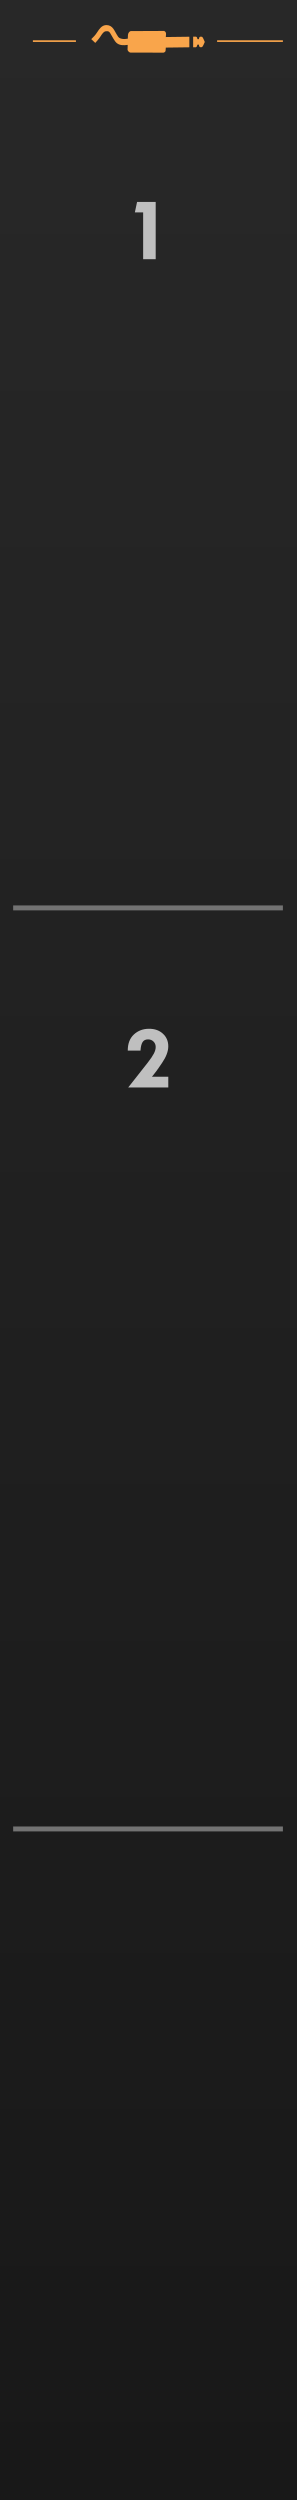
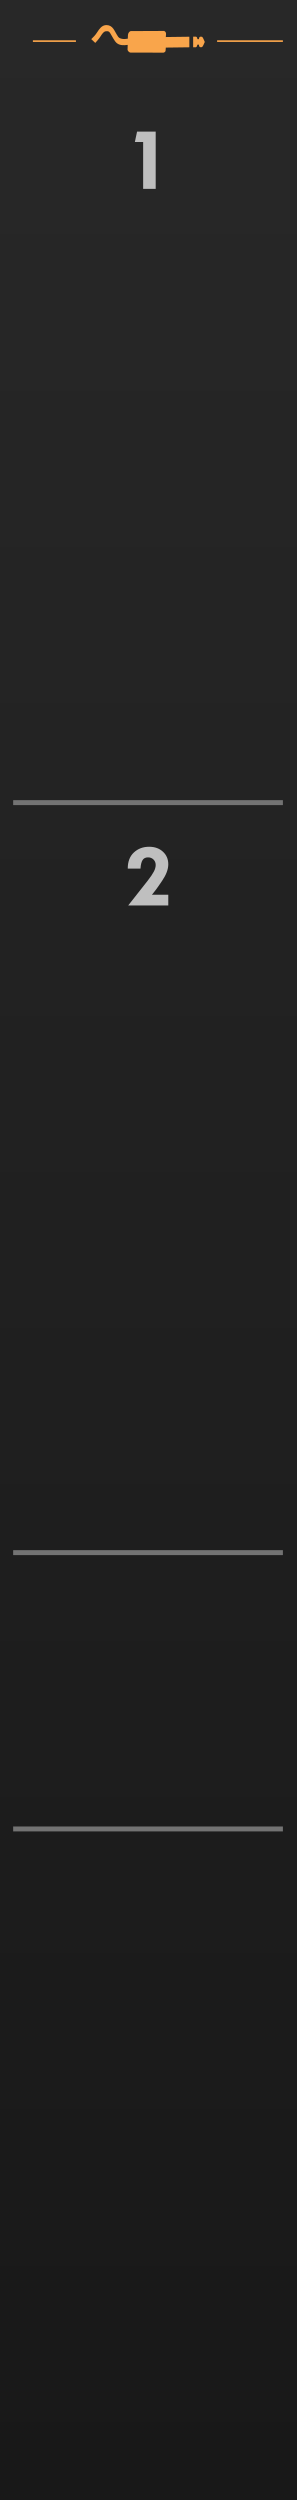
<svg xmlns="http://www.w3.org/2000/svg" xmlns:xlink="http://www.w3.org/1999/xlink" width="45" height="380" viewBox="0 0 45 380" version="1.1" id="svg1">
  <defs id="defs1">
    <linearGradient id="panel-stops">
      <stop offset="0" stop-color="#282828" id="stop1" />
      <stop offset="1" stop-color="#181818" id="stop2" />
    </linearGradient>
    <linearGradient id="gpanel" x1="0" y1="0" x2="0" y2="380" xlink:href="#panel-stops" gradientUnits="userSpaceOnUse" />
  </defs>
  <rect id="g-panel" fill="url(#gpanel)" x="0" y="0" width="45.5" height="380" />
  <path id="JACK--title" opacity="0" fill="#f9a54b" d="m 2.845,12.224 h 0.765 v 4.104 q 0,1.674 -1.393,1.674 -0.483,0 -0.954,-0.25 l 0.378,-0.624 q 0.369,0.127 0.602,0.127 0.602,0 0.602,-0.809 z M 15.09,12 17.735,17.814 H 16.936 L 16.281,16.381 H 13.903 l -0.637,1.433 h -0.795 z m 0,1.753 -0.901,1.991 h 1.802 z m 15.515,-1.349 v 0.866 q -0.905,-0.444 -1.666,-0.444 -0.976,0 -1.644,0.633 -0.668,0.628 -0.668,1.547 0,0.936 0.681,1.564 0.686,0.624 1.714,0.624 0.747,0 1.582,-0.47 v 0.875 q -0.76,0.404 -1.648,0.404 -1.301,0 -2.224,-0.879 -0.923,-0.883 -0.923,-2.127 0,-1.222 0.905,-2.092 0.91,-0.87 2.188,-0.87 0.822,0 1.701,0.369 z m 8.91,-0.189 h 0.765 v 2.276 l 2.369,-2.276 h 1.072 l -2.703,2.602 2.72,2.997 h -0.976 l -2.483,-2.729 v 2.729 H 39.514 Z" />
-   <path id="a--div" fill="none" stroke="#737373" stroke-width="0.75" d="M 2,138 h 41" />
-   <path id="b--div" fill="none" stroke="#737373" stroke-width="0.75" d="M 2,278 h 41" />
-   <path id="1--ctl-label-hi" fill="#bfbfbf" transform="translate(0, 8)" d="m 20.835,22.694 h 2.83 v 8.709 h -1.907 v -7.123 h -1.258 z" />
-   <path id="2--ctl-label-hi" fill="#bfbfbf" transform="translate(0, -1)" d="m 23.091,164.666 h 2.488 v 1.627 h -6.091 l 2.974,-3.78 q 0.649,-0.834 0.923,-1.367 0.28,-0.533 0.28,-0.998 0,-0.506 -0.335,-0.834 -0.328,-0.328 -0.827,-0.328 -0.574,0 -0.834,0.417 -0.26,0.41 -0.314,1.292 h -1.935 q -0.007,-1.586 0.93,-2.454 0.937,-0.868 2.317,-0.868 1.285,0 2.099,0.752 0.813,0.745 0.813,1.914 0,1.142 -0.95,2.529 l -0.52,0.759 q -0.308,0.458 -0.779,1.046 z" />
+   <path id="a--div" fill="none" stroke="#737373" stroke-width="0.75" d="M 2,122 h 41" />
+   <path id="b--div" fill="none" stroke="#737373" stroke-width="0.75" d="M 2,236 h 41" />
+   <path id="c--div" fill="none" stroke="#737373" stroke-width="0.75" d="M 2,278 h 41" />
+   <path id="1--ctl-label-hi" fill="#bfbfbf" d="m 20.835,20 h 2.83 v 8.709 h -1.907 v -7.123 h -1.258 z" />
+   <path id="2--ctl-label-hi" fill="#bfbfbf" d="m 23.091,136 h 2.488 v 1.627 h -6.091 l 2.974,-3.78 q 0.649,-0.834 0.923,-1.367 0.28,-0.533 0.28,-0.998 0,-0.506 -0.335,-0.834 -0.328,-0.328 -0.827,-0.328 -0.574,0 -0.834,0.417 -0.26,0.41 -0.314,1.292 h -1.935 q -0.007,-1.586 0.93,-2.454 0.937,-0.868 2.317,-0.868 1.285,0 2.099,0.752 0.813,0.745 0.813,1.914 0,1.142 -0.95,2.529 l -0.52,0.759 q -0.308,0.458 -0.779,1.046 z" />
  <path id="th" stroke="#f9a54b" stroke-width="0.25" d="m 5,6.25 h 6.542 M 43,6.25 H 33" />
  <path id="jack-glyph" fill="#f9a54b" d="m 16.224,3.813 c -0.062,-0.001 -0.127,0.001 -0.194,0.009 -0.58,0.067 -0.952,0.598 -1.25,1.068 -0.298,0.47 -0.584,0.741 -0.908,1.06 l 0.612,0.574 c 0.284,-0.342 0.532,-0.578 0.813,-1.021 0.281,-0.443 0.486,-0.715 0.791,-0.75 0.399,-0.046 0.482,0.035 0.649,0.268 0.166,0.233 0.37,0.697 0.747,1.239 0.407,0.586 1.012,0.627 1.496,0.607 0.156,-0.006 0.302,-0.025 0.43,-0.046 l -0.018,0.629 c -0.065,0.253 0.264,0.543 0.434,0.543 l 5.011,0.011 c 0,0 0.313,-0.042 0.333,-0.319 l 0.033,-0.451 3.577,-0.046 V 5.583 L 25.203,5.63 25.236,5.213 C 25.269,4.796 24.937,4.703 24.937,4.703 l -5.022,0.022 c -0.253,0.001 -0.454,0.326 -0.468,0.611 l -0.021,0.541 C 19.296,5.903 19.134,5.927 18.959,5.934 18.551,5.951 18.126,5.829 17.979,5.616 17.655,5.151 17.488,4.736 17.226,4.369 16.998,4.048 16.662,3.823 16.225,3.813 Z m 13.566,1.761 -0.433,0.004 v 1.606 l 0.433,-0.004 c 0.148,-0.102 0.157,-0.164 0.208,-0.385 0.092,-0.008 0.152,-0.002 0.252,-0.012 v 0.1 c 0,0.164 0.102,0.296 0.229,0.296 h 0.127 c 0.05,0 0.097,-0.021 0.135,-0.056 0.092,-0.057 0.292,-0.517 0.386,-0.746 -0.097,-0.236 -0.307,-0.736 -0.395,-0.77 -0.014,-0.005 -0.027,-0.006 -0.041,-0.009 -0.026,-0.013 -0.055,-0.021 -0.085,-0.021 h -0.127 c -0.127,2.9e-6 -0.229,0.132 -0.229,0.296 v 0.008 C 30.244,5.907 30.236,5.932 30.227,5.955 L 30.002,5.951 C 29.985,5.654 29.883,5.616 29.791,5.573 Z" />
  <g id="knob-tracks" opacity="0">
    <g id="t1" transform="translate(3,73)">
      <path id="t10--k-track" fill="none" stroke="#737373" stroke-width="0.65" d="m 4.245,16.687 c -3.359,-2.168 -4.886,-6.292 -3.747,-10.125 1.138,-3.833 4.669,-6.455 8.667,-6.437 3.998,0.017 7.505,2.67 8.61,6.512 1.105,3.842 -0.457,7.953 -3.835,10.092" />
      <circle id="t10--trackdot" fill="#737373" cx="4.245" cy="16.687" r="0.65" />
      <circle id="t11--trackdot" fill="#737373" cx="13.872" cy="16.687" r="0.65" />
    </g>
    <g id="t2" transform="translate(23,73)">
      <path id="t10--k-track" fill="none" stroke="#737373" stroke-width="0.65" d="m 4.245,16.687 c -3.359,-2.168 -4.886,-6.292 -3.747,-10.125 1.138,-3.833 4.669,-6.455 8.667,-6.437 3.998,0.017 7.505,2.67 8.61,6.512 1.105,3.842 -0.457,7.953 -3.835,10.092" />
      <circle id="t10--trackdot" fill="#737373" cx="4.245" cy="16.687" r="0.65" />
      <circle id="t11--trackdot" fill="#737373" cx="13.872" cy="16.687" r="0.65" />
    </g>
    <g id="t3" transform="translate(3,211)">
      <path id="t10--k-track" fill="none" stroke="#737373" stroke-width="0.65" d="m 4.245,16.687 c -3.359,-2.168 -4.886,-6.292 -3.747,-10.125 1.138,-3.833 4.669,-6.455 8.667,-6.437 3.998,0.017 7.505,2.67 8.61,6.512 1.105,3.842 -0.457,7.953 -3.835,10.092" />
      <circle id="t10--trackdot" fill="#737373" cx="4.245" cy="16.687" r="0.65" />
      <circle id="t11--trackdot" fill="#737373" cx="13.872" cy="16.687" r="0.65" />
    </g>
    <g id="t4" transform="translate(23,211)">
      <path id="t10--k-track" fill="none" stroke="#737373" stroke-width="0.65" d="m 4.245,16.687 c -3.359,-2.168 -4.886,-6.292 -3.747,-10.125 1.138,-3.833 4.669,-6.455 8.667,-6.437 3.998,0.017 7.505,2.67 8.61,6.512 1.105,3.842 -0.457,7.953 -3.835,10.092" />
      <circle id="t10--trackdot" fill="#737373" cx="4.245" cy="16.687" r="0.65" />
      <circle id="t11--trackdot" fill="#737373" cx="13.872" cy="16.687" r="0.65" />
    </g>
  </g>
</svg>
